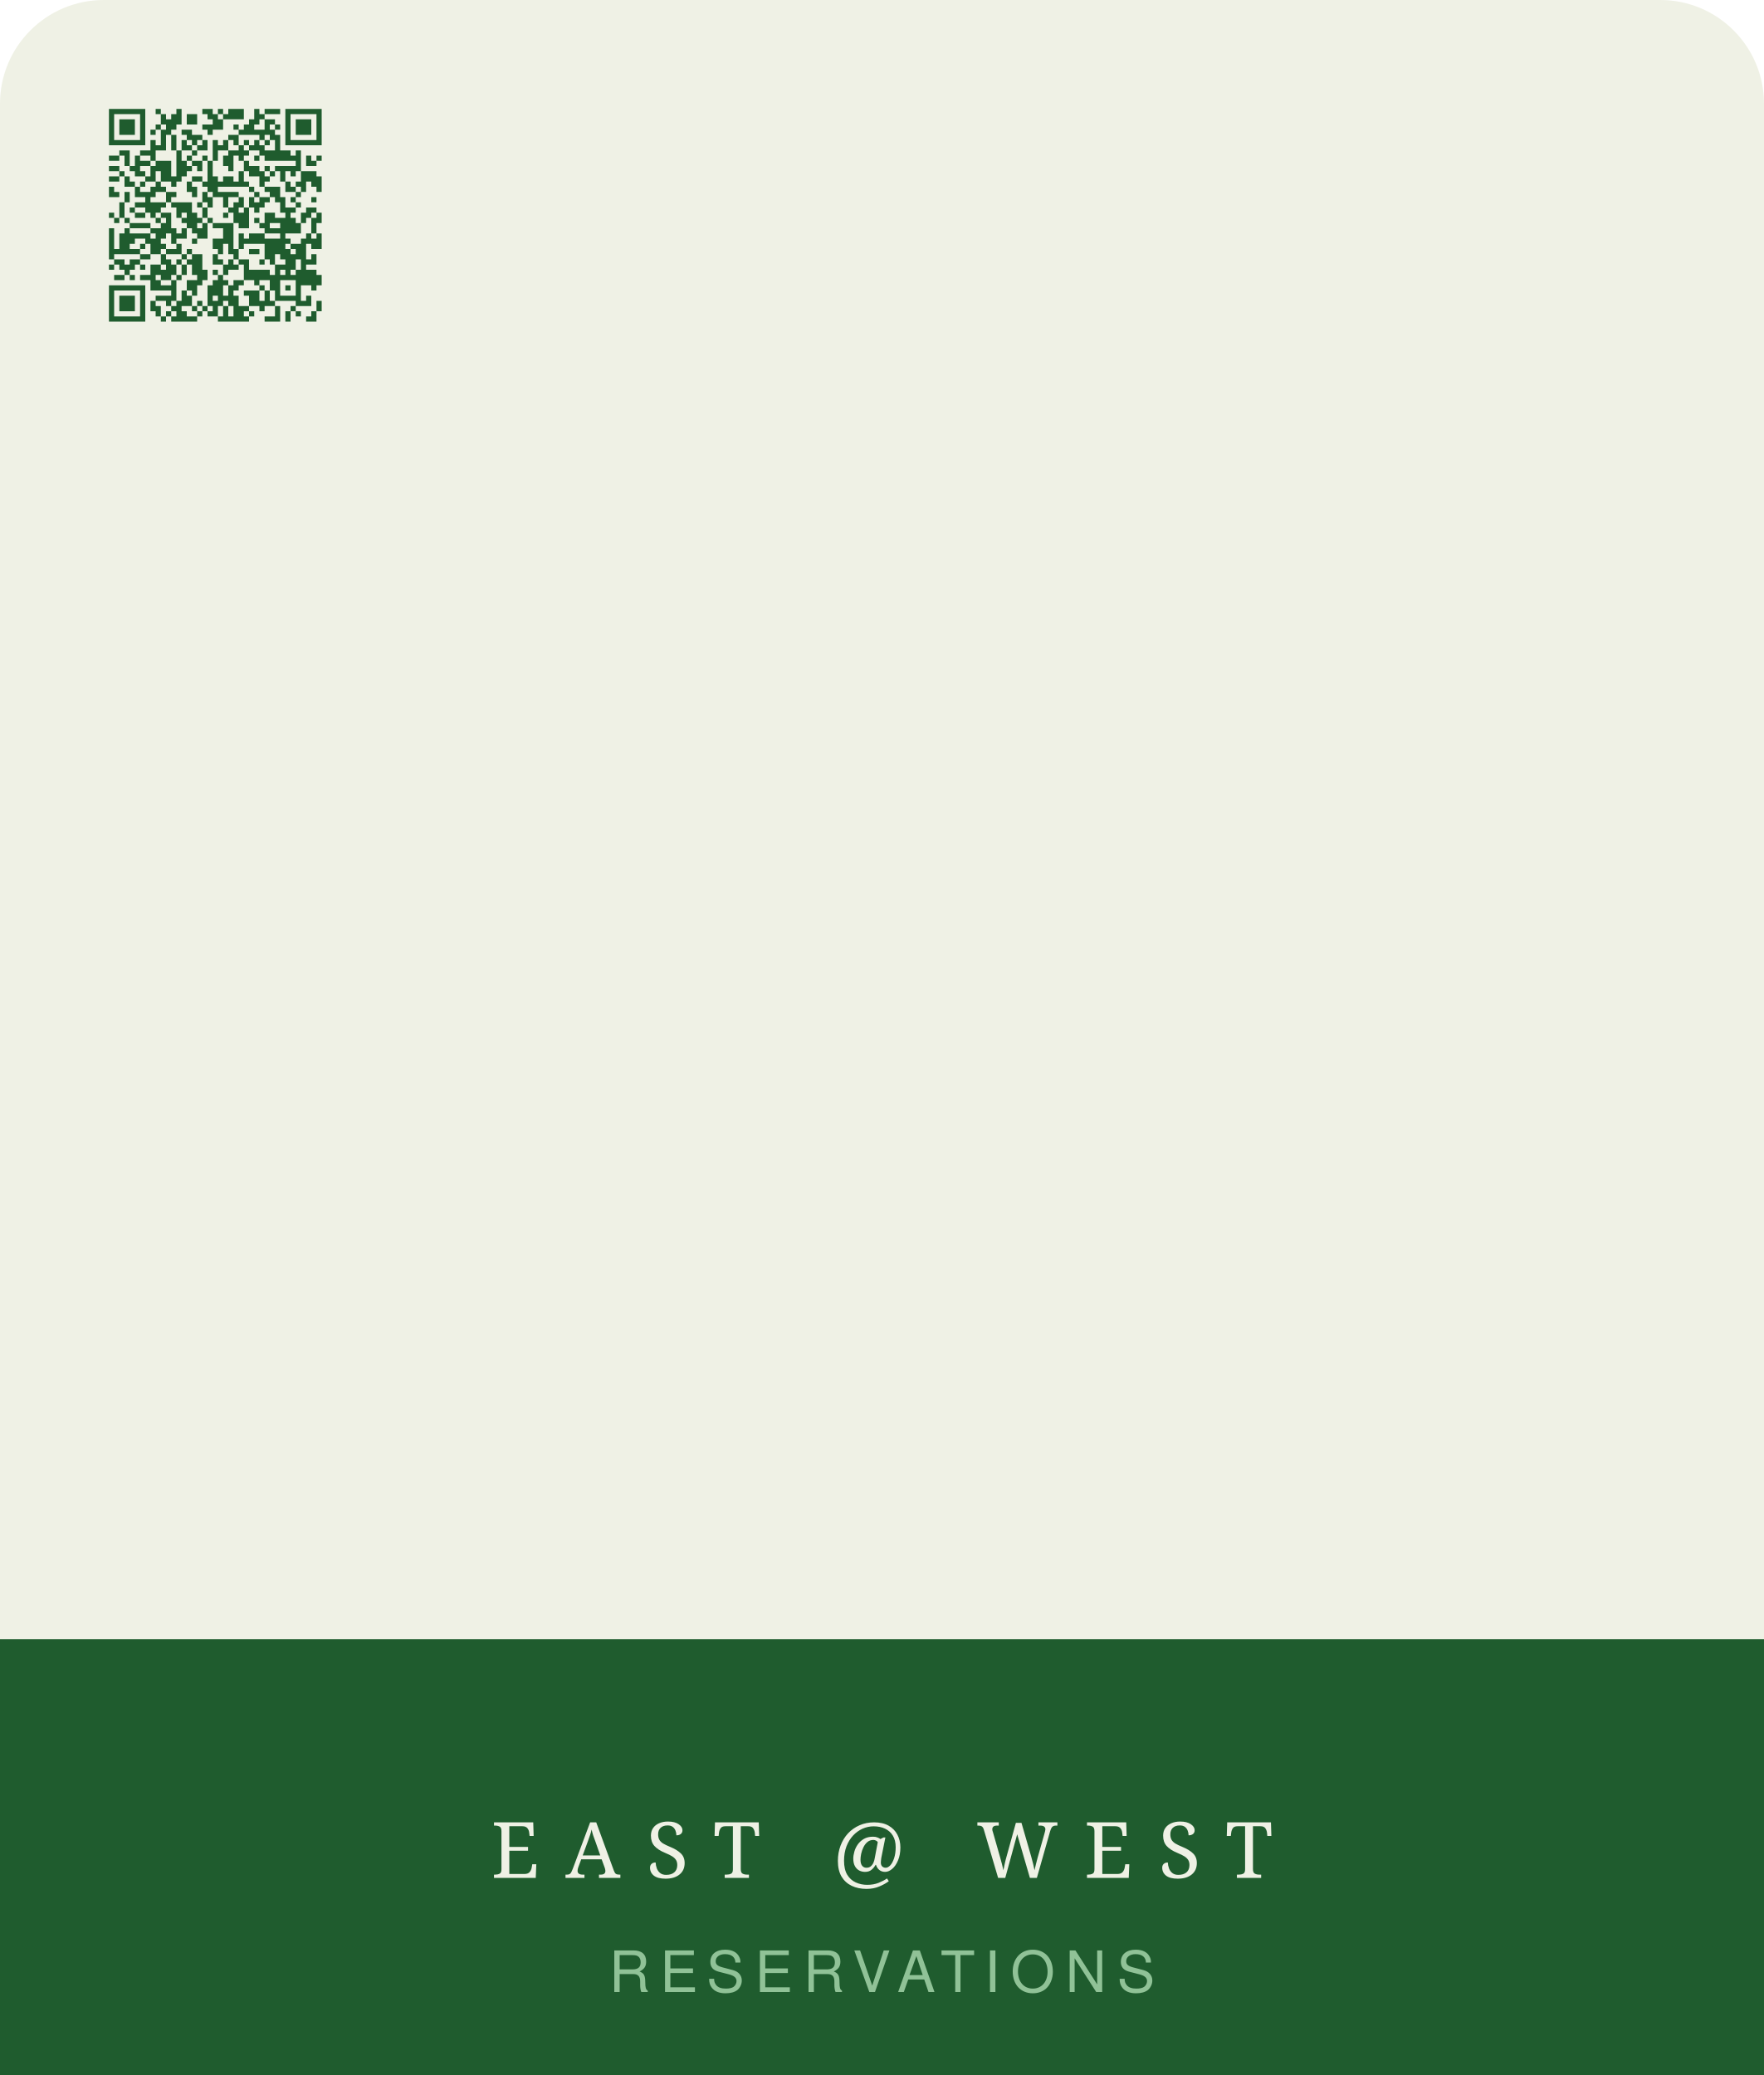
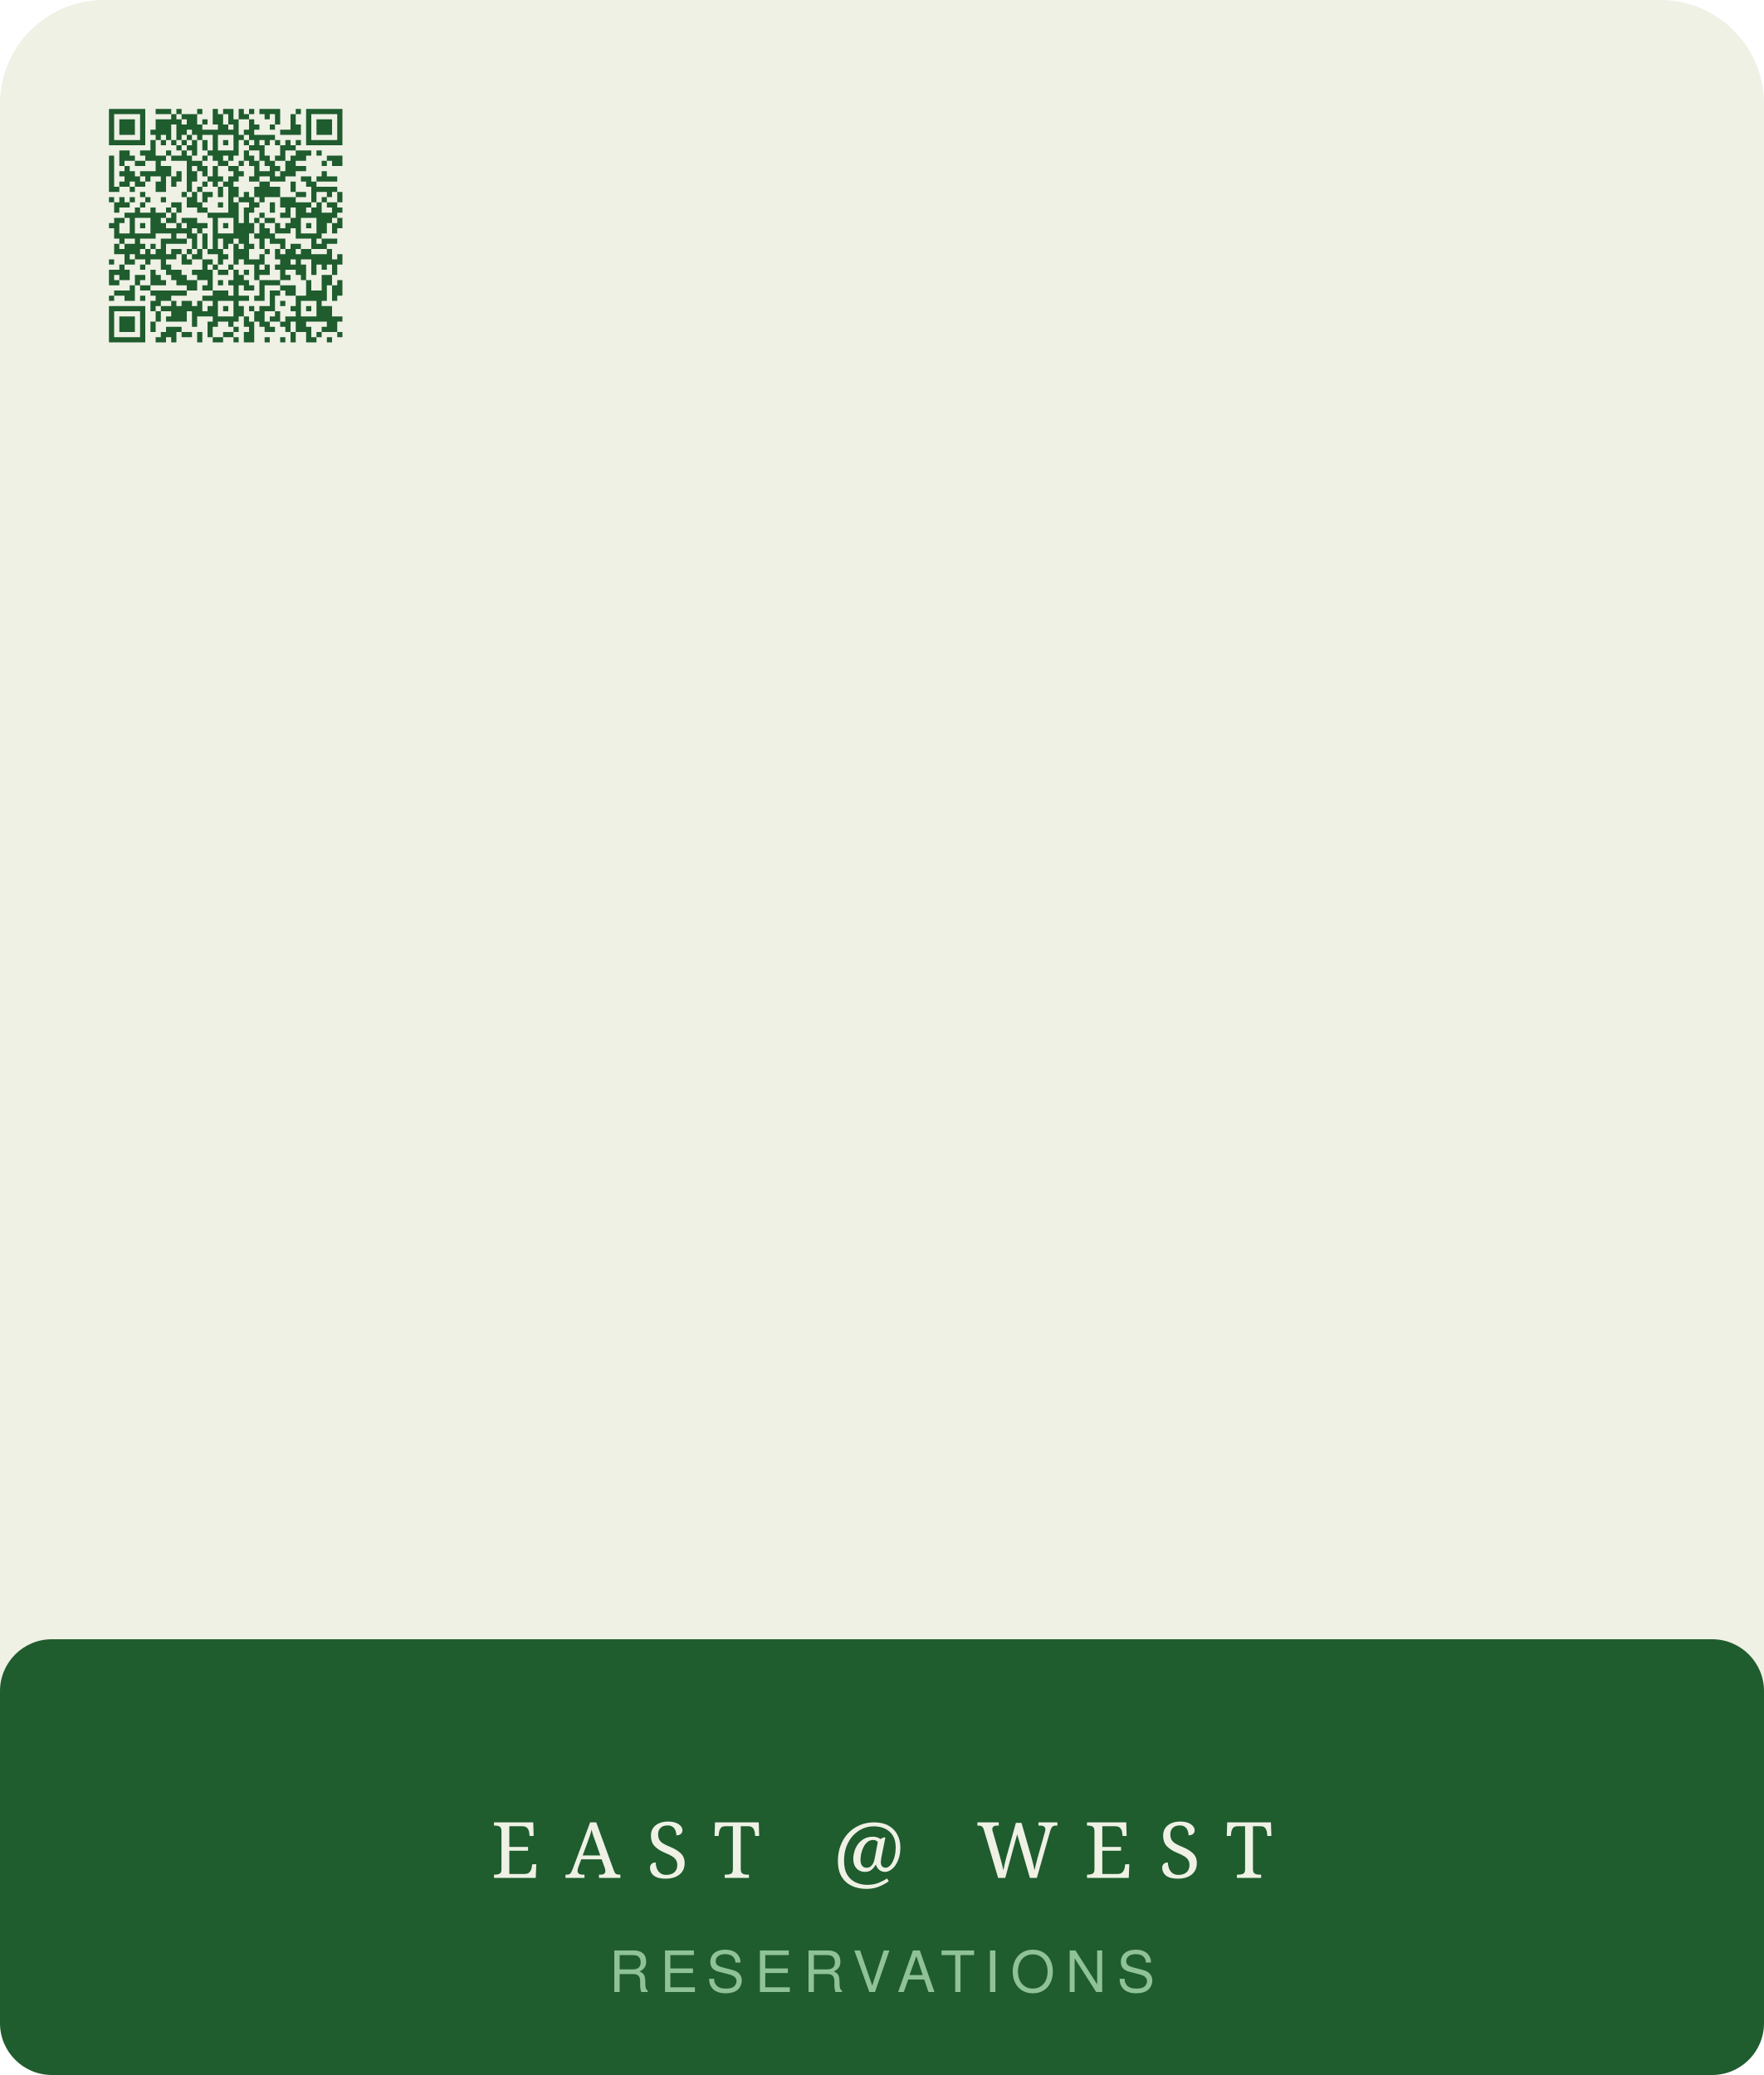
<svg xmlns="http://www.w3.org/2000/svg" viewBox="0 0 340 400" width="340" height="400">
  <rect width="340" height="400" rx="20" fill="#EFF1E5" />
  <g transform="translate(20,20)">
    <svg viewBox="0 0 300 300" width="300" height="300">
-       <path fill="#EFF1E5" d="M0 0h43v43H0z" />
-       <path stroke="#1F5C2E" d="M1 1.5h7m2 0h1m3 0h1m4 0h2m1 0h1m1 0h3m2 0h1m1 0h3m1 0h7M1 2.5h1m5 0h1m3 0h1m1 0h2m1 0h2m2 0h2m1 0h4m2 0h2m4 0h1m5 0h1M1 3.5h1m1 0h3m1 0h1m3 0h4m1 0h2m3 0h2m5 0h2m1 0h2m2 0h1m1 0h3m1 0h1M1 4.5h1m1 0h3m1 0h1m2 0h1m1 0h2m5 0h4m2 0h1m1 0h2m2 0h1m1 0h1m1 0h1m1 0h3m1 0h1M1 5.5h1m1 0h3m1 0h1m1 0h1m1 0h2m2 0h2m3 0h1m5 0h7m2 0h1m1 0h3m1 0h1M1 6.5h1m5 0h1m3 0h1m1 0h1m2 0h3m5 0h2m4 0h1m1 0h2m1 0h1m5 0h1M1 7.5h7m1 0h1m1 0h1m1 0h1m1 0h1m1 0h1m1 0h1m1 0h1m1 0h1m1 0h1m1 0h1m1 0h1m1 0h1m1 0h1m1 0h7M9 8.5h3m1 0h1m1 0h2m1 0h2m1 0h3m2 0h1m1 0h3m2 0h1M3 9.5h2m2 0h3m4 0h1m2 0h1m3 0h1m2 0h4m2 0h6m1 0h1M1 10.5h2m1 0h1m1 0h1m2 0h1m4 0h1m1 0h1m2 0h1m1 0h1m1 0h2m1 0h1m2 0h1m1 0h7m1 0h1m1 0h1M4 11.5h1m1 0h3m1 0h3m1 0h2m1 0h2m1 0h1m2 0h2m2 0h1m9 0h1m1 0h2M1 12.5h2m2 0h2m2 0h4m1 0h3m1 0h1m1 0h1m3 0h1m2 0h3m1 0h1m1 0h5M3 13.5h1m2 0h2m1 0h1m1 0h2m1 0h2m4 0h1m5 0h1m1 0h3m1 0h1m1 0h1m1 0h1m1 0h3M1 14.5h2m1 0h1m3 0h2m1 0h4m2 0h2m1 0h2m1 0h2m1 0h1m3 0h2m2 0h1m3 0h4M4 15.5h2m1 0h1m2 0h1m2 0h1m2 0h1m2 0h9m2 0h1m4 0h1m1 0h2m1 0h2M1 16.5h1m4 0h1m2 0h3m4 0h2m2 0h2m6 0h1m2 0h3m1 0h2m1 0h1m2 0h1M1 17.5h2m1 0h1m1 0h4m2 0h2m3 0h1m1 0h1m1 0h5m3 0h1m2 0h2m3 0h1M4 18.5h1m3 0h1m3 0h1m6 0h2m2 0h1m2 0h1m1 0h1m1 0h2m1 0h2m1 0h1m3 0h1M3 19.5h1m2 0h6m1 0h4m1 0h1m1 0h1m2 0h1m1 0h2m1 0h3m3 0h1m2 0h1M3 20.5h1m1 0h1m2 0h3m3 0h3m2 0h1m4 0h2m1 0h1m1 0h1m4 0h3m2 0h2M1 21.5h1m1 0h1m2 0h2m1 0h1m1 0h2m1 0h1m1 0h2m1 0h1m3 0h1m1 0h3m3 0h2m2 0h1m2 0h2m1 0h1M2 22.5h1m1 0h1m5 0h1m1 0h1m2 0h4m1 0h1m4 0h3m1 0h1m1 0h6m1 0h1m1 0h2M5 23.5h4m2 0h2m3 0h2m1 0h1m1 0h4m1 0h2m2 0h2m2 0h4m2 0h1M1 24.5h1m2 0h1m4 0h5m1 0h1m1 0h3m3 0h2m6 0h7m2 0h1M1 25.5h1m1 0h6m1 0h2m1 0h3m2 0h2m3 0h2m1 0h1m1 0h3m3 0h1m4 0h1m1 0h1M1 26.5h1m1 0h3m2 0h3m2 0h1m3 0h1m3 0h4m1 0h10m2 0h4M1 27.5h1m1 0h2m2 0h1m1 0h3m2 0h1m6 0h2m1 0h1m1 0h1m4 0h4m1 0h3m1 0h2M1 28.5h6m2 0h2m1 0h3m1 0h1m5 0h1m1 0h2m2 0h2m1 0h5m1 0h2M1 29.5h1m5 0h2m2 0h1m3 0h1m1 0h2m2 0h1m3 0h1m5 0h2m1 0h5m1 0h1M2 30.5h2m1 0h2m4 0h2m1 0h1m1 0h3m2 0h2m1 0h1m1 0h2m2 0h1m1 0h1m2 0h2m1 0h3M1 31.5h1m1 0h3m1 0h1m1 0h2m1 0h2m1 0h1m1 0h2m4 0h3m1 0h1m5 0h4m1 0h1M4 32.5h1m4 0h5m1 0h1m1 0h3m1 0h1m1 0h1m3 0h5m1 0h1m1 0h1m1 0h4M2 33.5h2m1 0h1m1 0h3m1 0h2m1 0h1m3 0h2m2 0h1m4 0h15M9 34.5h2m2 0h1m2 0h3m2 0h3m1 0h2m2 0h1m2 0h2m3 0h5M1 35.5h7m1 0h5m2 0h2m2 0h3m1 0h2m4 0h1m1 0h2m1 0h1m1 0h1m2 0h1M1 36.5h1m5 0h1m5 0h1m1 0h1m1 0h1m2 0h3m1 0h1m2 0h3m1 0h1m1 0h1m3 0h1M1 37.5h1m1 0h3m1 0h1m2 0h4m1 0h2m3 0h1m1 0h4m2 0h2m1 0h1m1 0h5m1 0h1M1 38.5h1m1 0h3m1 0h1m1 0h1m2 0h1m1 0h3m1 0h1m1 0h3m1 0h2m2 0h5m4 0h3m1 0h1M1 39.5h1m1 0h3m1 0h1m1 0h2m2 0h2m2 0h1m1 0h1m1 0h1m1 0h1m1 0h3m2 0h1m2 0h1m2 0h1m4 0h1M1 40.5h1m5 0h1m2 0h1m1 0h1m1 0h2m2 0h1m1 0h2m1 0h1m1 0h2m1 0h1m4 0h1m1 0h1m1 0h1m2 0h1M1 41.5h7m3 0h1m1 0h5m4 0h6m3 0h3m1 0h1m3 0h2" />
+       <path fill="#EFF1E5" d="M0 0h47v47H0z" />
+       <path stroke="#1F5C2E" d="M1 1.5h7m2 0h3m1 0h1m3 0h1m2 0h1m1 0h2m1 0h1m1 0h1m1 0h4m3 0h1m1 0h7M1 2.5h1m5 0h1m5 0h1m1 0h3m3 0h2m1 0h1m1 0h2m3 0h1m1 0h1m2 0h1m2 0h1m5 0h1M1 3.5h1m1 0h3m1 0h1m2 0h5m1 0h2m1 0h1m1 0h2m1 0h2m2 0h1m4 0h1m2 0h1m2 0h1m1 0h3m1 0h1M1 4.5h1m1 0h3m1 0h1m2 0h3m1 0h5m3 0h2m1 0h1m2 0h2m2 0h1m3 0h2m1 0h1m1 0h3m1 0h1M1 5.5h1m1 0h3m1 0h1m1 0h4m1 0h2m1 0h9m1 0h2m5 0h4m1 0h1m1 0h3m1 0h1M1 6.5h1m5 0h1m2 0h1m1 0h1m1 0h1m1 0h1m1 0h1m2 0h1m3 0h2m1 0h5m6 0h1m5 0h1M1 7.5h7m1 0h1m1 0h1m1 0h1m1 0h1m1 0h1m1 0h1m1 0h1m1 0h1m1 0h1m1 0h1m1 0h1m1 0h1m1 0h1m1 0h1m1 0h1m1 0h7M9 8.5h1m4 0h1m1 0h2m1 0h1m1 0h1m3 0h1m2 0h3m3 0h3M3 9.5h2m2 0h3m2 0h1m2 0h1m1 0h1m2 0h6m1 0h1m2 0h1m3 0h1m2 0h3m1 0h1M1 10.5h1m1 0h3m2 0h4m1 0h4m2 0h1m1 0h2m1 0h1m2 0h2m1 0h2m1 0h2m1 0h3m4 0h3M1 11.5h1m1 0h1m2 0h2m2 0h1m5 0h3m3 0h2m2 0h1m1 0h2m1 0h2m2 0h2m5 0h1m1 0h2M1 12.5h1m2 0h1m5 0h3m3 0h1m1 0h2m1 0h1m2 0h2m3 0h1m2 0h2m1 0h4M1 13.5h1m1 0h3m1 0h6m1 0h1m1 0h2m1 0h1m1 0h1m3 0h2m2 0h4m1 0h3m5 0h1M1 14.5h1m2 0h3m1 0h1m2 0h1m1 0h2m1 0h2m2 0h3m1 0h2m2 0h2m2 0h3m3 0h2m1 0h4M1 15.5h1m1 0h2m1 0h2m2 0h2m1 0h1m2 0h1m2 0h1m1 0h1m1 0h2m5 0h2m4 0h1m2 0h2M1 16.5h2m2 0h1m4 0h2m4 0h1m1 0h1m3 0h1m1 0h2m3 0h5m2 0h1m3 0h5M7 17.5h1m7 0h1m1 0h1m1 0h2m1 0h1m1 0h2m1 0h1m1 0h5m3 0h2m1 0h1m2 0h1m1 0h1M1 18.5h1m1 0h1m1 0h1m2 0h1m2 0h1m4 0h2m1 0h1m4 0h1m1 0h3m1 0h1m3 0h3m3 0h1m1 0h1m2 0h1M2 19.5h3m2 0h1m5 0h2m1 0h3m3 0h1m1 0h2m2 0h2m2 0h1m1 0h6m1 0h1m1 0h2M2 20.5h1m3 0h1m2 0h1m2 0h1m1 0h1m3 0h2m4 0h2m1 0h2m3 0h1m2 0h1m1 0h2m1 0h2m2 0h2M4 21.5h8m1 0h1m6 0h6m1 0h1m2 0h1m3 0h2m1 0h8M2 22.5h2m1 0h1m3 0h2m1 0h2m1 0h3m3 0h1m3 0h1m1 0h1m1 0h1m1 0h2m3 0h2m3 0h3m1 0h1M1 23.5h2m2 0h1m1 0h1m1 0h3m2 0h1m1 0h4m1 0h1m1 0h1m1 0h4m1 0h1m2 0h1m1 0h3m1 0h1m1 0h2m1 0h2M2 24.5h1m2 0h1m3 0h8m1 0h1m2 0h1m3 0h4m1 0h2m1 0h3m1 0h1m3 0h2m1 0h1M2 25.5h8m3 0h1m2 0h2m1 0h1m1 0h7m1 0h4m4 0h5M3 26.5h1m2 0h1m4 0h5m1 0h1m1 0h1m1 0h1m1 0h2m1 0h2m2 0h1m1 0h3m5 0h1m1 0h3M2 27.5h1m1 0h4m1 0h1m1 0h1m5 0h1m1 0h1m1 0h1m1 0h1m1 0h1m1 0h2m1 0h1m3 0h1m1 0h2m2 0h3M2 28.5h5m1 0h1m1 0h2m1 0h2m1 0h1m1 0h1m1 0h3m2 0h3m3 0h1m1 0h1m1 0h2m1 0h2m3 0h1M4 29.5h1m1 0h8m1 0h1m1 0h2m3 0h2m1 0h3m2 0h1m2 0h11m1 0h1M1 30.5h1m2 0h2m2 0h1m2 0h1m3 0h2m2 0h2m1 0h1m2 0h1m1 0h4m3 0h2m1 0h1m2 0h6M3 31.5h1m3 0h1m3 0h2m6 0h1m1 0h1m2 0h1m4 0h1m1 0h1m1 0h6m1 0h1m1 0h1m1 0h1M1 32.5h4m4 0h1m2 0h3m2 0h4m1 0h2m1 0h1m1 0h1m1 0h3m2 0h1m2 0h2m1 0h1m3 0h1M1 33.5h1m1 0h2m1 0h2m1 0h2m2 0h3m2 0h3m4 0h2m2 0h1m4 0h2m2 0h1m3 0h2M1 34.5h2m3 0h1m2 0h3m2 0h4m2 0h1m1 0h1m1 0h4m2 0h4m5 0h1m2 0h2m1 0h1M5 35.5h1m1 0h2m7 0h2m1 0h2m4 0h1m1 0h2m1 0h1m3 0h3m2 0h1m2 0h1m1 0h2M2 36.5h4m3 0h7m5 0h3m1 0h1m4 0h1m1 0h2m1 0h2m2 0h4m1 0h2M1 37.5h1m2 0h2m1 0h1m2 0h3m6 0h9m1 0h2m1 0h1m4 0h6m1 0h1M9 38.5h2m2 0h1m1 0h2m1 0h1m2 0h1m3 0h1m6 0h1m1 0h1m2 0h1m3 0h1M1 39.5h7m1 0h1m1 0h8m1 0h2m1 0h1m1 0h2m1 0h1m1 0h3m3 0h2m1 0h1m1 0h3M1 40.5h1m5 0h1m2 0h1m2 0h3m1 0h5m3 0h2m2 0h2m2 0h1m3 0h1m3 0h3M1 41.5h1m1 0h3m1 0h1m2 0h1m1 0h4m1 0h1m3 0h5m1 0h1m1 0h2m1 0h2m1 0h11M1 42.5h1m1 0h3m1 0h1m1 0h1m7 0h1m2 0h2m2 0h1m2 0h2m1 0h2m2 0h2m1 0h2m4 0h2M1 43.5h1m1 0h3m1 0h1m1 0h1m2 0h3m5 0h1m4 0h1m2 0h1m2 0h2m2 0h1m1 0h3m2 0h3M1 44.5h1m5 0h1m3 0h3m1 0h2m1 0h1m1 0h1m2 0h2m2 0h2m7 0h1m2 0h1m1 0h1m3 0h1M1 45.5h7m2 0h2m1 0h1m4 0h1m2 0h2m2 0h1m1 0h2m2 0h1m2 0h1m1 0h1m2 0h2m2 0h1" />
    </svg>
  </g>
-   <rect x="0" y="330" width="340" height="70" rx="0" fill="#1F5C2E" />
-   <rect x="0" y="316" width="340" height="20" rx="0" fill="#1F5C2E" />
-   <rect x="0" y="316" width="340" height="20" rx="10" fill="#1F5C2E" />
+   <rect x="0" y="316" width="340" height="84" rx="10" fill="#1F5C2E" />
  <text x="170" y="362" text-anchor="middle" font-family="Georgia, serif" font-size="15" letter-spacing="5" fill="#EFF1E5" font-weight="normal">EAST @ WEST</text>
  <text x="170" y="384" text-anchor="middle" font-family="Helvetica, Arial, sans-serif" font-size="11" letter-spacing="2" fill="#90C297" font-weight="500">RESERVATIONS</text>
</svg>
